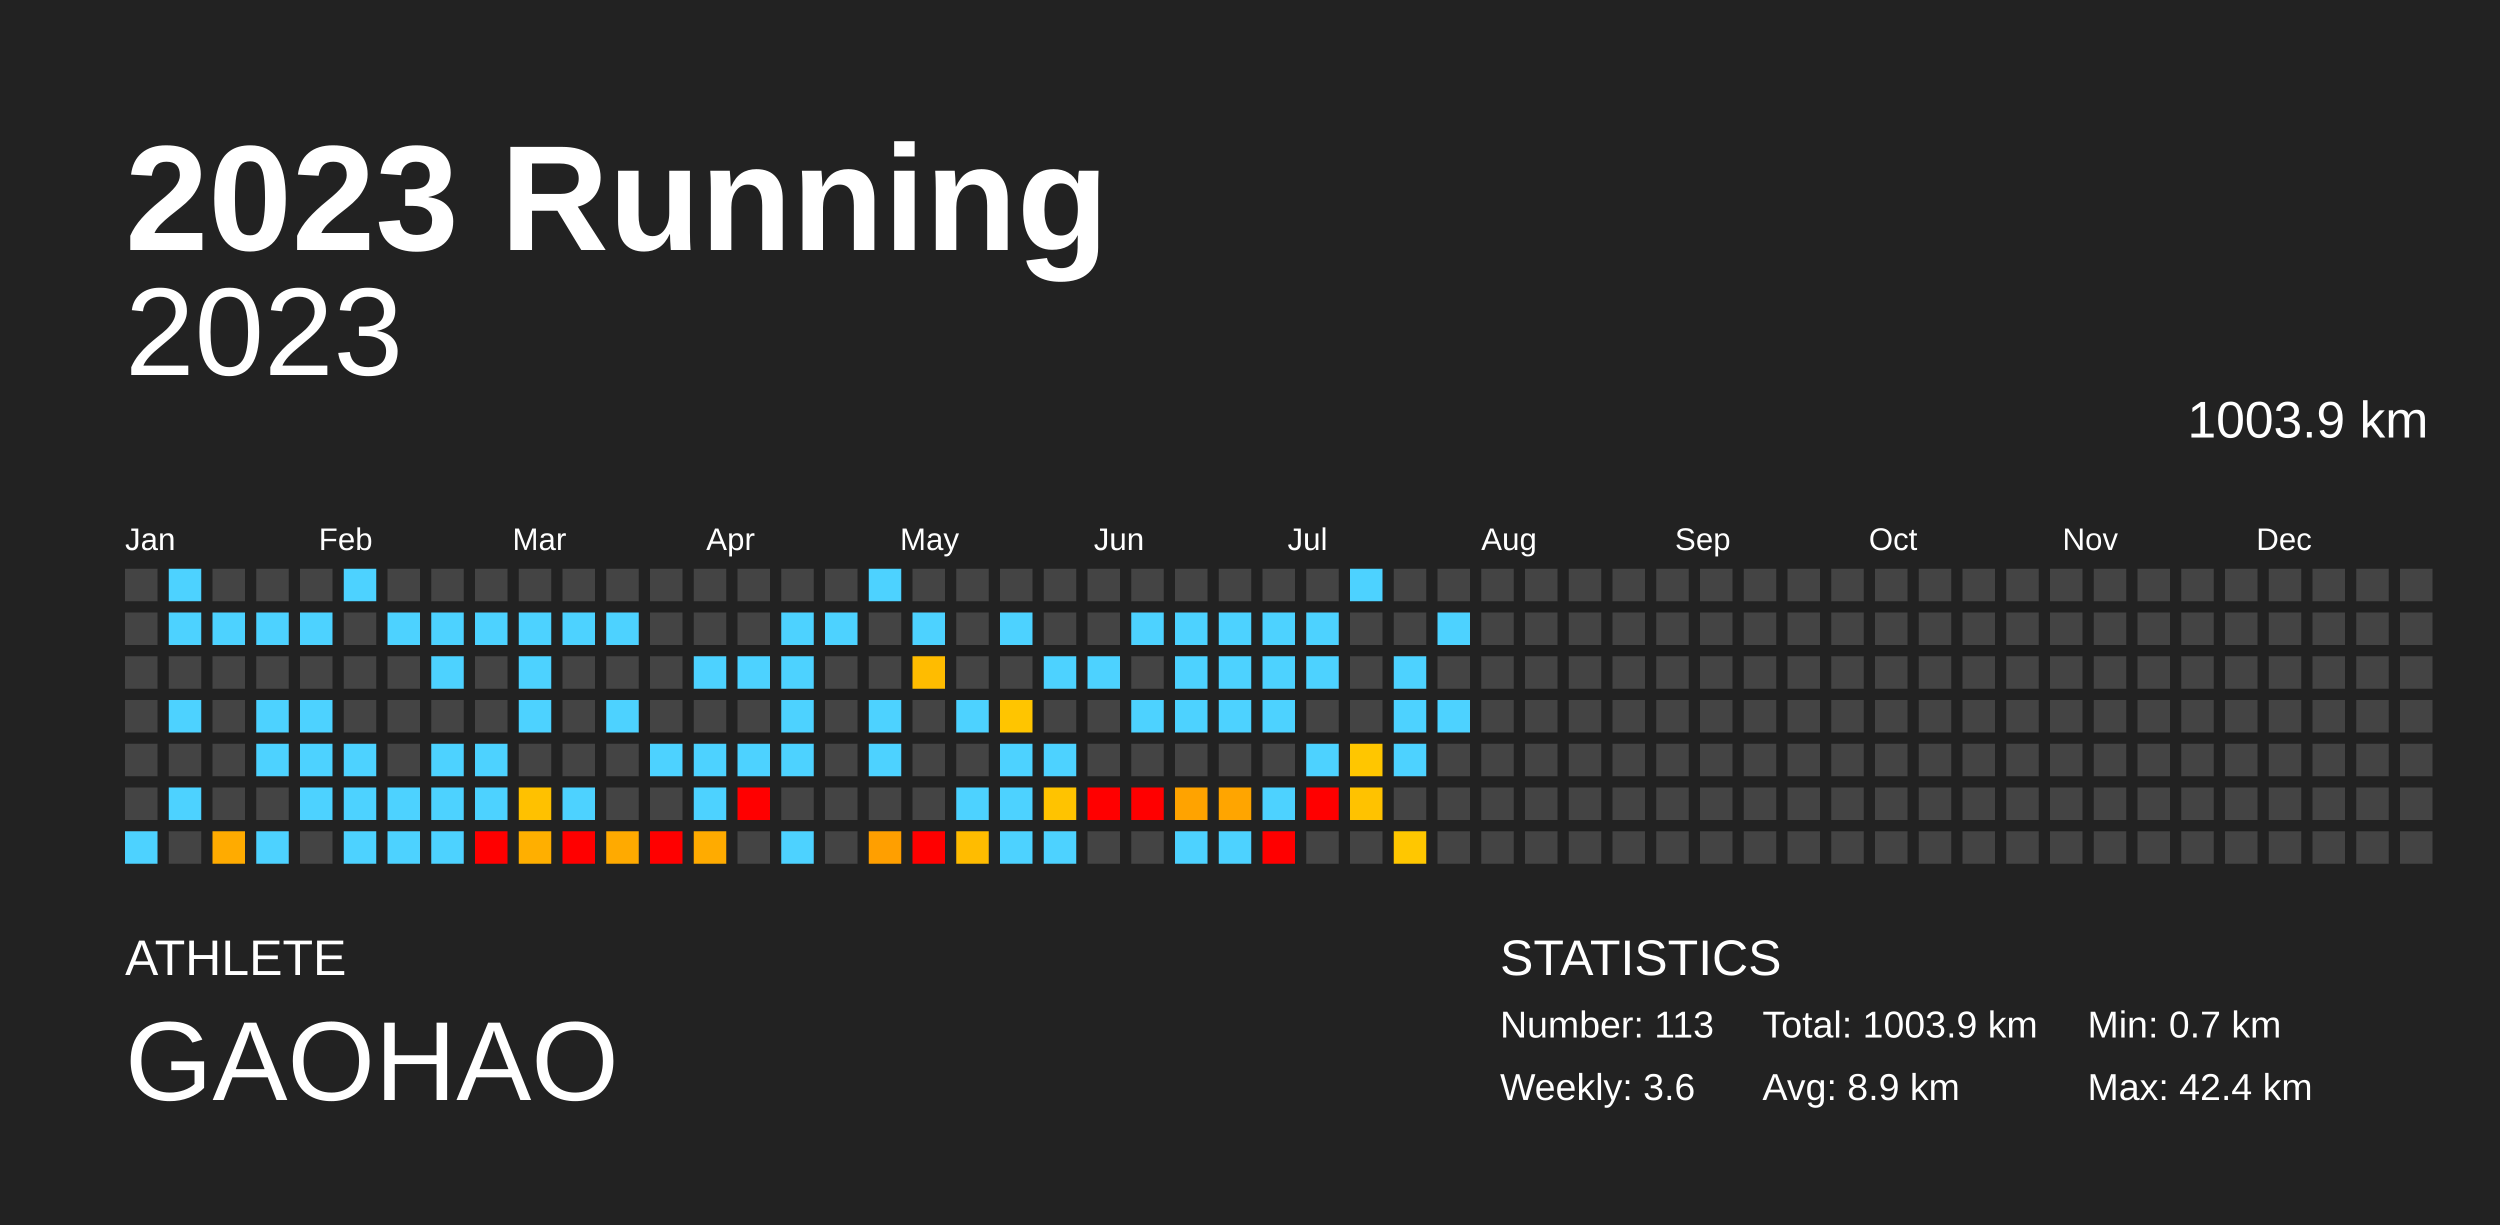
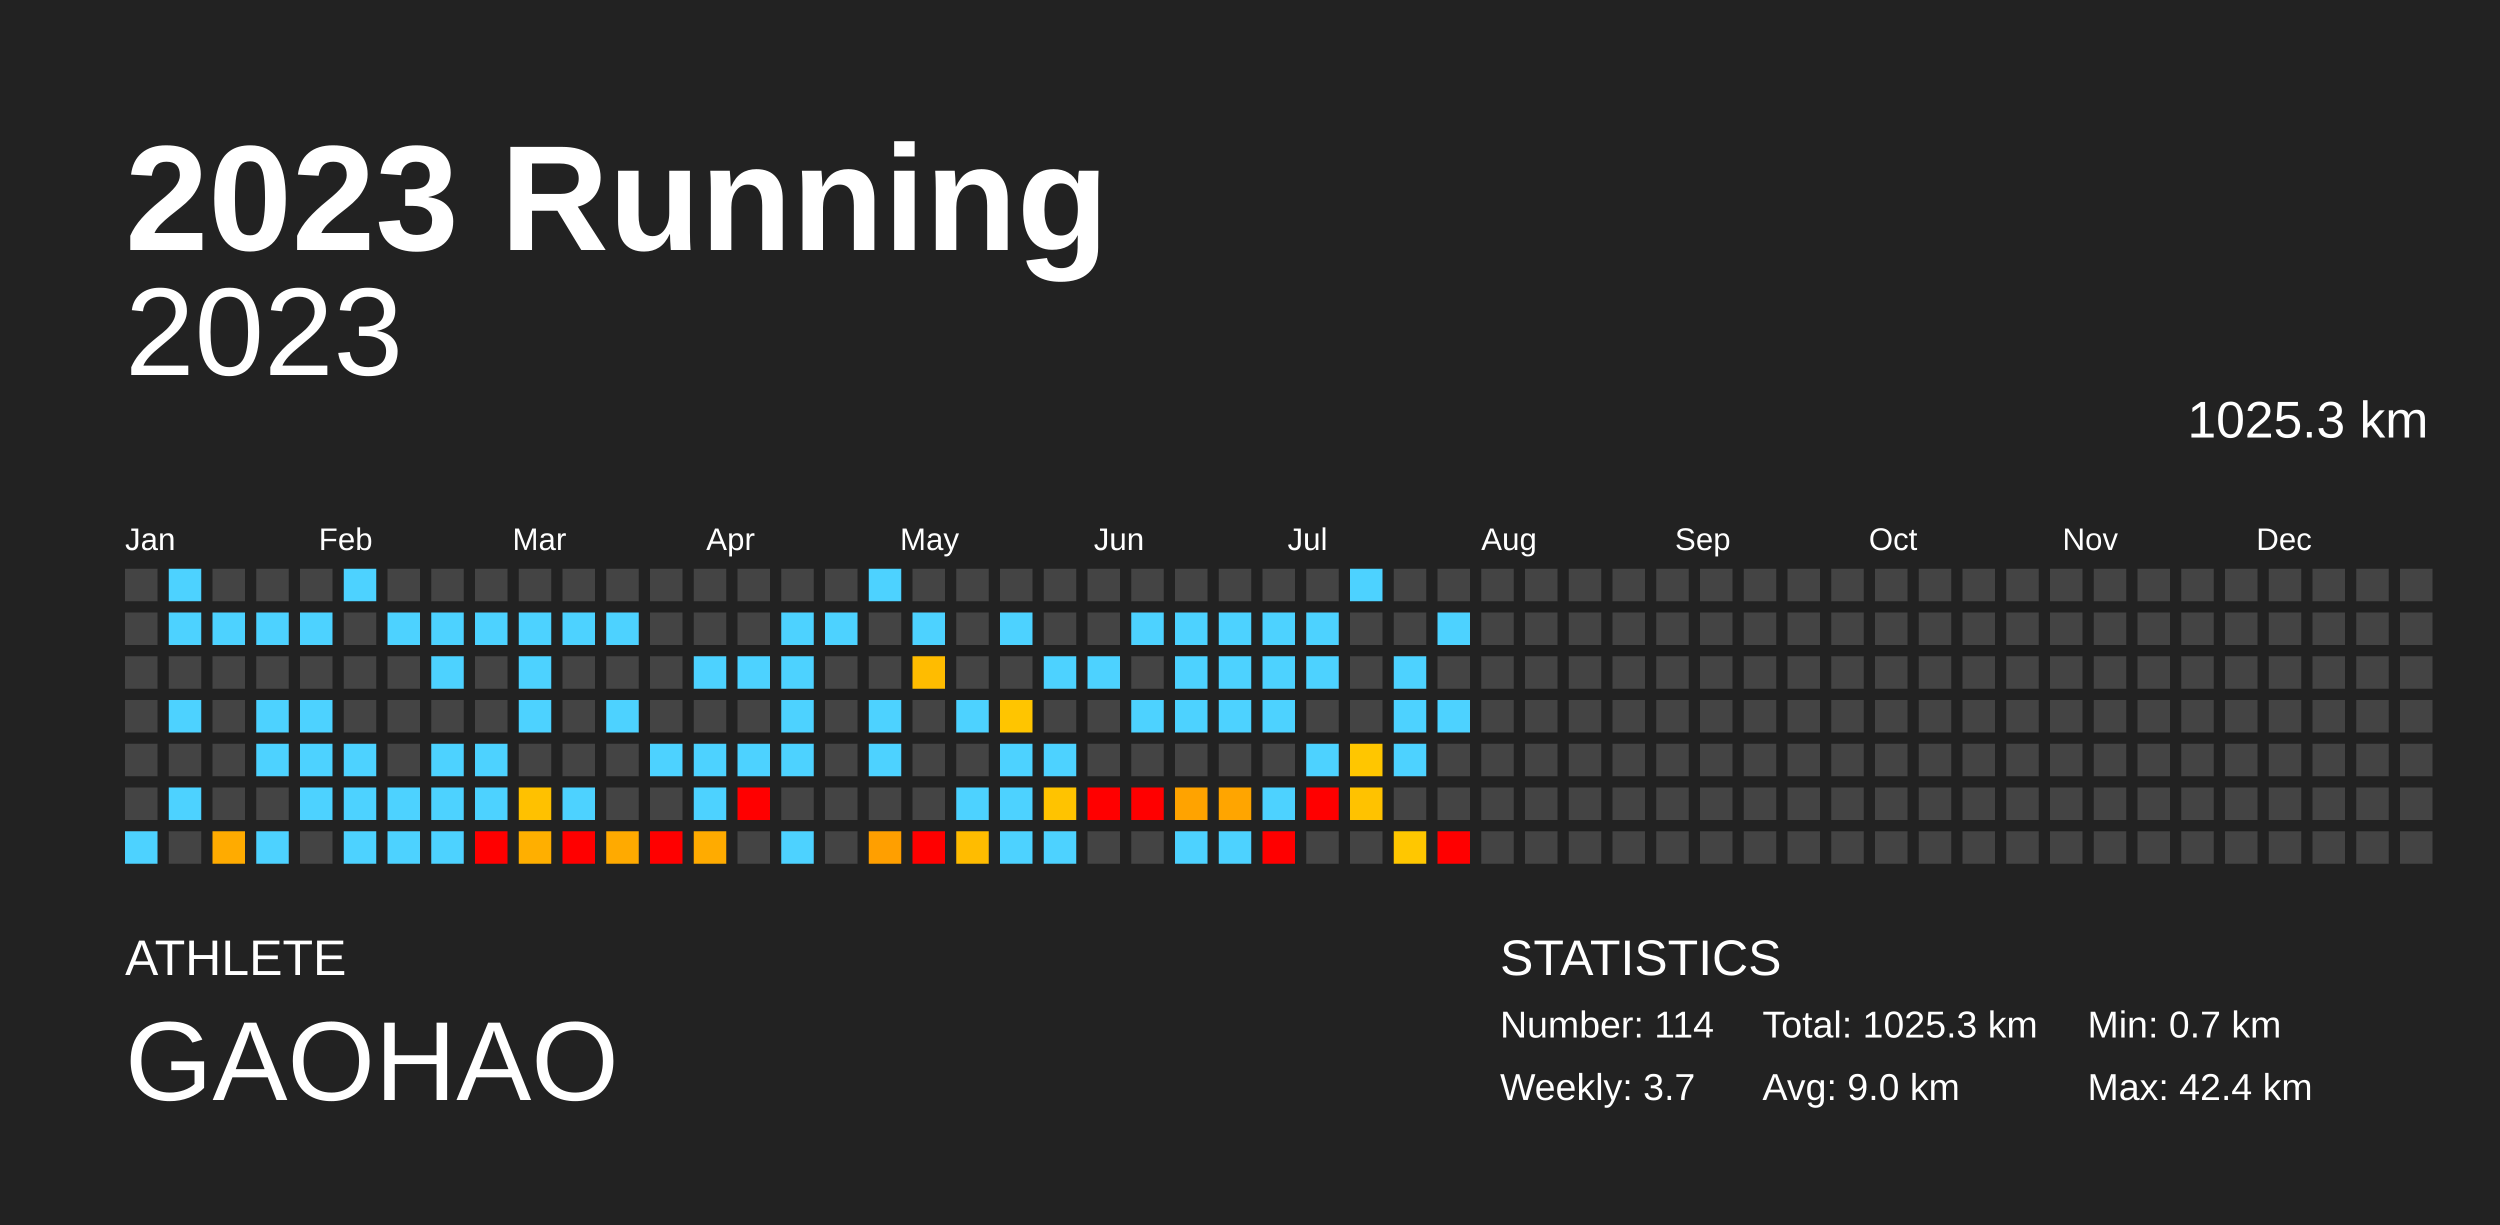
<svg xmlns="http://www.w3.org/2000/svg" baseProfile="full" height="98mm" version="1.1" viewBox="0,0,200,98" width="200mm">
  <defs />
  <rect fill="#222222" height="98" width="200" x="0" y="0" />
  <text fill="#FFFFFF" style="font-size:12px; font-family:Arial; font-weight:bold;" x="10" y="20">2023 Running</text>
  <text fill="#FFFFFF" style="font-size:4px; font-family:Arial" x="10" y="78">ATHLETE</text>
  <text fill="#FFFFFF" style="font-size:9px; font-family:Arial" x="10" y="88">GAOHAO</text>
  <text fill="#FFFFFF" style="font-size:4px; font-family:Arial" x="120" y="78">STATISTICS</text>
-   <text fill="#FFFFFF" style="font-size:3px; font-family:Arial" x="120" y="83">Number: 113</text>
-   <text fill="#FFFFFF" style="font-size:3px; font-family:Arial" x="120" y="88">Weekly: 3.6</text>
-   <text fill="#FFFFFF" style="font-size:3px; font-family:Arial" x="141" y="83">Total: 1003.9 km</text>
-   <text fill="#FFFFFF" style="font-size:3px; font-family:Arial" x="141" y="88">Avg: 8.9 km</text>
+   <text fill="#FFFFFF" style="font-size:3px; font-family:Arial" x="120" y="83">Number: 114</text>
+   <text fill="#FFFFFF" style="font-size:3px; font-family:Arial" x="120" y="88">Weekly: 3.7</text>
+   <text fill="#FFFFFF" style="font-size:3px; font-family:Arial" x="141" y="83">Total: 1025.3 km</text>
+   <text fill="#FFFFFF" style="font-size:3px; font-family:Arial" x="141" y="88">Avg: 9.0 km</text>
  <text fill="#FFFFFF" style="font-size:3px; font-family:Arial" x="167" y="83">Min: 0.7 km</text>
  <text fill="#FFFFFF" style="font-size:3px; font-family:Arial" x="167" y="88">Max: 42.4 km</text>
  <text alignment-baseline="hanging" fill="#FFFFFF" style="font-size:10.0px; font-family:Arial;" x="10" y="30">2023</text>
-   <text alignment-baseline="hanging" fill="#FFFFFF" style="font-size:4.125px; font-family:Arial;" x="175" y="35">1003.9 km</text>
+   <text alignment-baseline="hanging" fill="#FFFFFF" style="font-size:4.125px; font-family:Arial;" x="175" y="35">1025.3 km</text>
  <text fill="#FFFFFF" style="font-size:2.5px; font-family:Arial" x="10.0" y="44">Jan</text>
  <text fill="#FFFFFF" style="font-size:2.5px; font-family:Arial" x="25.5" y="44">Feb</text>
  <text fill="#FFFFFF" style="font-size:2.5px; font-family:Arial" x="41.0" y="44">Mar</text>
  <text fill="#FFFFFF" style="font-size:2.5px; font-family:Arial" x="56.5" y="44">Apr</text>
  <text fill="#FFFFFF" style="font-size:2.5px; font-family:Arial" x="72.0" y="44">May</text>
  <text fill="#FFFFFF" style="font-size:2.5px; font-family:Arial" x="87.5" y="44">Jun</text>
  <text fill="#FFFFFF" style="font-size:2.5px; font-family:Arial" x="103.0" y="44">Jul</text>
  <text fill="#FFFFFF" style="font-size:2.5px; font-family:Arial" x="118.5" y="44">Aug</text>
  <text fill="#FFFFFF" style="font-size:2.5px; font-family:Arial" x="134.0" y="44">Sep</text>
  <text fill="#FFFFFF" style="font-size:2.5px; font-family:Arial" x="149.5" y="44">Oct</text>
  <text fill="#FFFFFF" style="font-size:2.5px; font-family:Arial" x="165.0" y="44">Nov</text>
  <text fill="#FFFFFF" style="font-size:2.5px; font-family:Arial" x="180.5" y="44">Dec</text>
  <rect fill="#444444" height="2.6" width="2.6" x="10.0" y="45.5" />
  <rect fill="#444444" height="2.6" width="2.6" x="10.0" y="49.0" />
  <rect fill="#444444" height="2.6" width="2.6" x="10.0" y="52.5" />
  <rect fill="#444444" height="2.6" width="2.6" x="10.0" y="56.0" />
  <rect fill="#444444" height="2.6" width="2.6" x="10.0" y="59.5" />
  <rect fill="#444444" height="2.6" width="2.6" x="10.0" y="63.0" />
  <rect fill="#4dd2ff" height="2.6" width="2.6" x="10.0" y="66.5" />
  <rect fill="#4dd2ff" height="2.6" width="2.6" x="13.5" y="45.5" />
  <rect fill="#4dd2ff" height="2.6" width="2.6" x="13.5" y="49.0" />
  <rect fill="#444444" height="2.6" width="2.6" x="13.5" y="52.5" />
  <rect fill="#4dd2ff" height="2.6" width="2.6" x="13.5" y="56.0" />
  <rect fill="#444444" height="2.6" width="2.6" x="13.5" y="59.5" />
  <rect fill="#4dd2ff" height="2.6" width="2.6" x="13.5" y="63.0" />
  <rect fill="#444444" height="2.6" width="2.6" x="13.5" y="66.5" />
  <rect fill="#444444" height="2.6" width="2.6" x="17.0" y="45.5" />
  <rect fill="#4dd2ff" height="2.6" width="2.6" x="17.0" y="49.0" />
  <rect fill="#444444" height="2.6" width="2.6" x="17.0" y="52.5" />
  <rect fill="#444444" height="2.6" width="2.6" x="17.0" y="56.0" />
  <rect fill="#444444" height="2.6" width="2.6" x="17.0" y="59.5" />
  <rect fill="#444444" height="2.6" width="2.6" x="17.0" y="63.0" />
  <rect fill="#ffab00" height="2.6" width="2.6" x="17.0" y="66.5" />
  <rect fill="#444444" height="2.6" width="2.6" x="20.5" y="45.5" />
  <rect fill="#4dd2ff" height="2.6" width="2.6" x="20.5" y="49.0" />
  <rect fill="#444444" height="2.6" width="2.6" x="20.5" y="52.5" />
  <rect fill="#4dd2ff" height="2.6" width="2.6" x="20.5" y="56.0" />
  <rect fill="#4dd2ff" height="2.6" width="2.6" x="20.5" y="59.5" />
  <rect fill="#444444" height="2.6" width="2.6" x="20.5" y="63.0" />
  <rect fill="#4dd2ff" height="2.6" width="2.6" x="20.5" y="66.5" />
  <rect fill="#444444" height="2.6" width="2.6" x="24.0" y="45.5" />
  <rect fill="#4dd2ff" height="2.6" width="2.6" x="24.0" y="49.0" />
  <rect fill="#444444" height="2.6" width="2.6" x="24.0" y="52.5" />
  <rect fill="#4dd2ff" height="2.6" width="2.6" x="24.0" y="56.0" />
  <rect fill="#4dd2ff" height="2.6" width="2.6" x="24.0" y="59.5" />
  <rect fill="#4dd2ff" height="2.6" width="2.6" x="24.0" y="63.0" />
  <rect fill="#444444" height="2.6" width="2.6" x="24.0" y="66.5" />
  <rect fill="#4dd2ff" height="2.6" width="2.6" x="27.5" y="45.5" />
  <rect fill="#444444" height="2.6" width="2.6" x="27.5" y="49.0" />
  <rect fill="#444444" height="2.6" width="2.6" x="27.5" y="52.5" />
  <rect fill="#444444" height="2.6" width="2.6" x="27.5" y="56.0" />
  <rect fill="#4dd2ff" height="2.6" width="2.6" x="27.5" y="59.5" />
  <rect fill="#4dd2ff" height="2.6" width="2.6" x="27.5" y="63.0" />
  <rect fill="#4dd2ff" height="2.6" width="2.6" x="27.5" y="66.5" />
  <rect fill="#444444" height="2.6" width="2.6" x="31.0" y="45.5" />
  <rect fill="#4dd2ff" height="2.6" width="2.6" x="31.0" y="49.0" />
  <rect fill="#444444" height="2.6" width="2.6" x="31.0" y="52.5" />
  <rect fill="#444444" height="2.6" width="2.6" x="31.0" y="56.0" />
  <rect fill="#444444" height="2.6" width="2.6" x="31.0" y="59.5" />
  <rect fill="#4dd2ff" height="2.6" width="2.6" x="31.0" y="63.0" />
  <rect fill="#4dd2ff" height="2.6" width="2.6" x="31.0" y="66.5" />
  <rect fill="#444444" height="2.6" width="2.6" x="34.5" y="45.5" />
  <rect fill="#4dd2ff" height="2.6" width="2.6" x="34.5" y="49.0" />
  <rect fill="#4dd2ff" height="2.6" width="2.6" x="34.5" y="52.5" />
  <rect fill="#444444" height="2.6" width="2.6" x="34.5" y="56.0" />
  <rect fill="#4dd2ff" height="2.6" width="2.6" x="34.5" y="59.5" />
  <rect fill="#4dd2ff" height="2.6" width="2.6" x="34.5" y="63.0" />
  <rect fill="#4dd2ff" height="2.6" width="2.6" x="34.5" y="66.5" />
  <rect fill="#444444" height="2.6" width="2.6" x="38.0" y="45.5" />
  <rect fill="#4dd2ff" height="2.6" width="2.6" x="38.0" y="49.0" />
  <rect fill="#444444" height="2.6" width="2.6" x="38.0" y="52.5" />
  <rect fill="#444444" height="2.6" width="2.6" x="38.0" y="56.0" />
  <rect fill="#4dd2ff" height="2.6" width="2.6" x="38.0" y="59.5" />
  <rect fill="#4dd2ff" height="2.6" width="2.6" x="38.0" y="63.0" />
  <rect fill="red" height="2.6" width="2.6" x="38.0" y="66.5" />
  <rect fill="#444444" height="2.6" width="2.6" x="41.5" y="45.5" />
  <rect fill="#4dd2ff" height="2.6" width="2.6" x="41.5" y="49.0" />
  <rect fill="#4dd2ff" height="2.6" width="2.6" x="41.5" y="52.5" />
  <rect fill="#4dd2ff" height="2.6" width="2.6" x="41.5" y="56.0" />
  <rect fill="#444444" height="2.6" width="2.6" x="41.5" y="59.5" />
  <rect fill="#ffc100" height="2.6" width="2.6" x="41.5" y="63.0" />
  <rect fill="#ffaf00" height="2.6" width="2.6" x="41.5" y="66.5" />
  <rect fill="#444444" height="2.6" width="2.6" x="45.0" y="45.5" />
  <rect fill="#4dd2ff" height="2.6" width="2.6" x="45.0" y="49.0" />
  <rect fill="#444444" height="2.6" width="2.6" x="45.0" y="52.5" />
  <rect fill="#444444" height="2.6" width="2.6" x="45.0" y="56.0" />
  <rect fill="#444444" height="2.6" width="2.6" x="45.0" y="59.5" />
  <rect fill="#4dd2ff" height="2.6" width="2.6" x="45.0" y="63.0" />
  <rect fill="red" height="2.6" width="2.6" x="45.0" y="66.5" />
  <rect fill="#444444" height="2.6" width="2.6" x="48.5" y="45.5" />
  <rect fill="#4dd2ff" height="2.6" width="2.6" x="48.5" y="49.0" />
  <rect fill="#444444" height="2.6" width="2.6" x="48.5" y="52.5" />
  <rect fill="#4dd2ff" height="2.6" width="2.6" x="48.5" y="56.0" />
  <rect fill="#444444" height="2.6" width="2.6" x="48.5" y="59.5" />
  <rect fill="#444444" height="2.6" width="2.6" x="48.5" y="63.0" />
  <rect fill="#ffaa00" height="2.6" width="2.6" x="48.5" y="66.5" />
  <rect fill="#444444" height="2.6" width="2.6" x="52.0" y="45.5" />
  <rect fill="#444444" height="2.6" width="2.6" x="52.0" y="49.0" />
  <rect fill="#444444" height="2.6" width="2.6" x="52.0" y="52.5" />
  <rect fill="#444444" height="2.6" width="2.6" x="52.0" y="56.0" />
  <rect fill="#4dd2ff" height="2.6" width="2.6" x="52.0" y="59.5" />
  <rect fill="#444444" height="2.6" width="2.6" x="52.0" y="63.0" />
  <rect fill="red" height="2.6" width="2.6" x="52.0" y="66.5" />
  <rect fill="#444444" height="2.6" width="2.6" x="55.5" y="45.5" />
  <rect fill="#444444" height="2.6" width="2.6" x="55.5" y="49.0" />
  <rect fill="#4dd2ff" height="2.6" width="2.6" x="55.5" y="52.5" />
  <rect fill="#444444" height="2.6" width="2.6" x="55.5" y="56.0" />
  <rect fill="#4dd2ff" height="2.6" width="2.6" x="55.5" y="59.5" />
  <rect fill="#4dd2ff" height="2.6" width="2.6" x="55.5" y="63.0" />
  <rect fill="#ffab00" height="2.6" width="2.6" x="55.5" y="66.5" />
  <rect fill="#444444" height="2.6" width="2.6" x="59.0" y="45.5" />
  <rect fill="#444444" height="2.6" width="2.6" x="59.0" y="49.0" />
  <rect fill="#4dd2ff" height="2.6" width="2.6" x="59.0" y="52.5" />
  <rect fill="#444444" height="2.6" width="2.6" x="59.0" y="56.0" />
  <rect fill="#4dd2ff" height="2.6" width="2.6" x="59.0" y="59.5" />
  <rect fill="red" height="2.6" width="2.6" x="59.0" y="63.0" />
  <rect fill="#444444" height="2.6" width="2.6" x="59.0" y="66.5" />
  <rect fill="#444444" height="2.6" width="2.6" x="62.5" y="45.5" />
  <rect fill="#4dd2ff" height="2.6" width="2.6" x="62.5" y="49.0" />
  <rect fill="#4dd2ff" height="2.6" width="2.6" x="62.5" y="52.5" />
  <rect fill="#4dd2ff" height="2.6" width="2.6" x="62.5" y="56.0" />
  <rect fill="#4dd2ff" height="2.6" width="2.6" x="62.5" y="59.5" />
  <rect fill="#444444" height="2.6" width="2.6" x="62.5" y="63.0" />
  <rect fill="#4dd2ff" height="2.6" width="2.6" x="62.5" y="66.5" />
  <rect fill="#444444" height="2.6" width="2.6" x="66.0" y="45.5" />
  <rect fill="#4dd2ff" height="2.6" width="2.6" x="66.0" y="49.0" />
  <rect fill="#444444" height="2.6" width="2.6" x="66.0" y="52.5" />
  <rect fill="#444444" height="2.6" width="2.6" x="66.0" y="56.0" />
  <rect fill="#444444" height="2.6" width="2.6" x="66.0" y="59.5" />
  <rect fill="#444444" height="2.6" width="2.6" x="66.0" y="63.0" />
  <rect fill="#444444" height="2.6" width="2.6" x="66.0" y="66.5" />
  <rect fill="#4dd2ff" height="2.6" width="2.6" x="69.5" y="45.5" />
  <rect fill="#444444" height="2.6" width="2.6" x="69.5" y="49.0" />
  <rect fill="#444444" height="2.6" width="2.6" x="69.5" y="52.5" />
  <rect fill="#4dd2ff" height="2.6" width="2.6" x="69.5" y="56.0" />
  <rect fill="#4dd2ff" height="2.6" width="2.6" x="69.5" y="59.5" />
  <rect fill="#444444" height="2.6" width="2.6" x="69.5" y="63.0" />
  <rect fill="#ff9f00" height="2.6" width="2.6" x="69.5" y="66.5" />
  <rect fill="#444444" height="2.6" width="2.6" x="73.0" y="45.5" />
  <rect fill="#4dd2ff" height="2.6" width="2.6" x="73.0" y="49.0" />
  <rect fill="#ffbc00" height="2.6" width="2.6" x="73.0" y="52.5" />
  <rect fill="#444444" height="2.6" width="2.6" x="73.0" y="56.0" />
  <rect fill="#444444" height="2.6" width="2.6" x="73.0" y="59.5" />
  <rect fill="#444444" height="2.6" width="2.6" x="73.0" y="63.0" />
  <rect fill="red" height="2.6" width="2.6" x="73.0" y="66.5" />
  <rect fill="#444444" height="2.6" width="2.6" x="76.5" y="45.5" />
  <rect fill="#444444" height="2.6" width="2.6" x="76.5" y="49.0" />
  <rect fill="#444444" height="2.6" width="2.6" x="76.5" y="52.5" />
  <rect fill="#4dd2ff" height="2.6" width="2.6" x="76.5" y="56.0" />
  <rect fill="#444444" height="2.6" width="2.6" x="76.5" y="59.5" />
  <rect fill="#4dd2ff" height="2.6" width="2.6" x="76.5" y="63.0" />
  <rect fill="#ffbc00" height="2.6" width="2.6" x="76.5" y="66.5" />
  <rect fill="#444444" height="2.6" width="2.6" x="80.0" y="45.5" />
  <rect fill="#4dd2ff" height="2.6" width="2.6" x="80.0" y="49.0" />
  <rect fill="#444444" height="2.6" width="2.6" x="80.0" y="52.5" />
  <rect fill="#ffc500" height="2.6" width="2.6" x="80.0" y="56.0" />
  <rect fill="#4dd2ff" height="2.6" width="2.6" x="80.0" y="59.5" />
  <rect fill="#4dd2ff" height="2.6" width="2.6" x="80.0" y="63.0" />
  <rect fill="#4dd2ff" height="2.6" width="2.6" x="80.0" y="66.5" />
  <rect fill="#444444" height="2.6" width="2.6" x="83.5" y="45.5" />
  <rect fill="#444444" height="2.6" width="2.6" x="83.5" y="49.0" />
  <rect fill="#4dd2ff" height="2.6" width="2.6" x="83.5" y="52.5" />
  <rect fill="#444444" height="2.6" width="2.6" x="83.5" y="56.0" />
  <rect fill="#4dd2ff" height="2.6" width="2.6" x="83.5" y="59.5" />
  <rect fill="#ffc300" height="2.6" width="2.6" x="83.5" y="63.0" />
  <rect fill="#4dd2ff" height="2.6" width="2.6" x="83.5" y="66.5" />
  <rect fill="#444444" height="2.6" width="2.6" x="87.0" y="45.5" />
  <rect fill="#444444" height="2.6" width="2.6" x="87.0" y="49.0" />
  <rect fill="#4dd2ff" height="2.6" width="2.6" x="87.0" y="52.5" />
  <rect fill="#444444" height="2.6" width="2.6" x="87.0" y="56.0" />
  <rect fill="#444444" height="2.6" width="2.6" x="87.0" y="59.5" />
  <rect fill="red" height="2.6" width="2.6" x="87.0" y="63.0" />
  <rect fill="#444444" height="2.6" width="2.6" x="87.0" y="66.5" />
  <rect fill="#444444" height="2.6" width="2.6" x="90.5" y="45.5" />
  <rect fill="#4dd2ff" height="2.6" width="2.6" x="90.5" y="49.0" />
  <rect fill="#444444" height="2.6" width="2.6" x="90.5" y="52.5" />
  <rect fill="#4dd2ff" height="2.6" width="2.6" x="90.5" y="56.0" />
  <rect fill="#444444" height="2.6" width="2.6" x="90.5" y="59.5" />
  <rect fill="red" height="2.6" width="2.6" x="90.5" y="63.0" />
  <rect fill="#444444" height="2.6" width="2.6" x="90.5" y="66.5" />
  <rect fill="#444444" height="2.6" width="2.6" x="94.0" y="45.5" />
  <rect fill="#4dd2ff" height="2.6" width="2.6" x="94.0" y="49.0" />
  <rect fill="#4dd2ff" height="2.6" width="2.6" x="94.0" y="52.5" />
  <rect fill="#4dd2ff" height="2.6" width="2.6" x="94.0" y="56.0" />
  <rect fill="#444444" height="2.6" width="2.6" x="94.0" y="59.5" />
  <rect fill="#ffa300" height="2.6" width="2.6" x="94.0" y="63.0" />
  <rect fill="#4dd2ff" height="2.6" width="2.6" x="94.0" y="66.5" />
  <rect fill="#444444" height="2.6" width="2.6" x="97.5" y="45.5" />
  <rect fill="#4dd2ff" height="2.6" width="2.6" x="97.5" y="49.0" />
  <rect fill="#4dd2ff" height="2.6" width="2.6" x="97.5" y="52.5" />
  <rect fill="#4dd2ff" height="2.6" width="2.6" x="97.5" y="56.0" />
  <rect fill="#444444" height="2.6" width="2.6" x="97.5" y="59.5" />
  <rect fill="#ffa500" height="2.6" width="2.6" x="97.5" y="63.0" />
  <rect fill="#4dd2ff" height="2.6" width="2.6" x="97.5" y="66.5" />
  <rect fill="#444444" height="2.6" width="2.6" x="101.0" y="45.5" />
  <rect fill="#4dd2ff" height="2.6" width="2.6" x="101.0" y="49.0" />
  <rect fill="#4dd2ff" height="2.6" width="2.6" x="101.0" y="52.5" />
  <rect fill="#4dd2ff" height="2.6" width="2.6" x="101.0" y="56.0" />
  <rect fill="#444444" height="2.6" width="2.6" x="101.0" y="59.5" />
  <rect fill="#4dd2ff" height="2.6" width="2.6" x="101.0" y="63.0" />
  <rect fill="red" height="2.6" width="2.6" x="101.0" y="66.5" />
  <rect fill="#444444" height="2.6" width="2.6" x="104.5" y="45.5" />
  <rect fill="#4dd2ff" height="2.6" width="2.6" x="104.5" y="49.0" />
  <rect fill="#4dd2ff" height="2.6" width="2.6" x="104.5" y="52.5" />
  <rect fill="#444444" height="2.6" width="2.6" x="104.5" y="56.0" />
  <rect fill="#4dd2ff" height="2.6" width="2.6" x="104.5" y="59.5" />
  <rect fill="red" height="2.6" width="2.6" x="104.5" y="63.0" />
  <rect fill="#444444" height="2.6" width="2.6" x="104.5" y="66.5" />
  <rect fill="#4dd2ff" height="2.6" width="2.6" x="108.0" y="45.5" />
  <rect fill="#444444" height="2.6" width="2.6" x="108.0" y="49.0" />
  <rect fill="#444444" height="2.6" width="2.6" x="108.0" y="52.5" />
  <rect fill="#444444" height="2.6" width="2.6" x="108.0" y="56.0" />
  <rect fill="#ffc600" height="2.6" width="2.6" x="108.0" y="59.5" />
  <rect fill="#ffc200" height="2.6" width="2.6" x="108.0" y="63.0" />
  <rect fill="#444444" height="2.6" width="2.6" x="108.0" y="66.5" />
  <rect fill="#444444" height="2.6" width="2.6" x="111.5" y="45.5" />
  <rect fill="#444444" height="2.6" width="2.6" x="111.5" y="49.0" />
  <rect fill="#4dd2ff" height="2.6" width="2.6" x="111.5" y="52.5" />
  <rect fill="#4dd2ff" height="2.6" width="2.6" x="111.5" y="56.0" />
  <rect fill="#4dd2ff" height="2.6" width="2.6" x="111.5" y="59.5" />
  <rect fill="#444444" height="2.6" width="2.6" x="111.5" y="63.0" />
  <rect fill="#ffc700" height="2.6" width="2.6" x="111.5" y="66.5" />
  <rect fill="#444444" height="2.6" width="2.6" x="115.0" y="45.5" />
  <rect fill="#4dd2ff" height="2.6" width="2.6" x="115.0" y="49.0" />
  <rect fill="#444444" height="2.6" width="2.6" x="115.0" y="52.5" />
  <rect fill="#4dd2ff" height="2.6" width="2.6" x="115.0" y="56.0" />
  <rect fill="#444444" height="2.6" width="2.6" x="115.0" y="59.5" />
  <rect fill="#444444" height="2.6" width="2.6" x="115.0" y="63.0" />
-   <rect fill="#444444" height="2.6" width="2.6" x="115.0" y="66.5" />
+   <rect fill="red" height="2.6" width="2.6" x="115.0" y="66.5" />
  <rect fill="#444444" height="2.6" width="2.6" x="118.5" y="45.5" />
  <rect fill="#444444" height="2.6" width="2.6" x="118.5" y="49.0" />
  <rect fill="#444444" height="2.6" width="2.6" x="118.5" y="52.5" />
  <rect fill="#444444" height="2.6" width="2.6" x="118.5" y="56.0" />
  <rect fill="#444444" height="2.6" width="2.6" x="118.5" y="59.5" />
  <rect fill="#444444" height="2.6" width="2.6" x="118.5" y="63.0" />
  <rect fill="#444444" height="2.6" width="2.6" x="118.5" y="66.5" />
  <rect fill="#444444" height="2.6" width="2.6" x="122.0" y="45.5" />
  <rect fill="#444444" height="2.6" width="2.6" x="122.0" y="49.0" />
  <rect fill="#444444" height="2.6" width="2.6" x="122.0" y="52.5" />
  <rect fill="#444444" height="2.6" width="2.6" x="122.0" y="56.0" />
  <rect fill="#444444" height="2.6" width="2.6" x="122.0" y="59.5" />
  <rect fill="#444444" height="2.6" width="2.6" x="122.0" y="63.0" />
  <rect fill="#444444" height="2.6" width="2.6" x="122.0" y="66.5" />
  <rect fill="#444444" height="2.6" width="2.6" x="125.5" y="45.5" />
  <rect fill="#444444" height="2.6" width="2.6" x="125.5" y="49.0" />
  <rect fill="#444444" height="2.6" width="2.6" x="125.5" y="52.5" />
  <rect fill="#444444" height="2.6" width="2.6" x="125.5" y="56.0" />
  <rect fill="#444444" height="2.6" width="2.6" x="125.5" y="59.5" />
  <rect fill="#444444" height="2.6" width="2.6" x="125.5" y="63.0" />
  <rect fill="#444444" height="2.6" width="2.6" x="125.5" y="66.5" />
  <rect fill="#444444" height="2.6" width="2.6" x="129.0" y="45.5" />
  <rect fill="#444444" height="2.6" width="2.6" x="129.0" y="49.0" />
  <rect fill="#444444" height="2.6" width="2.6" x="129.0" y="52.5" />
  <rect fill="#444444" height="2.6" width="2.6" x="129.0" y="56.0" />
  <rect fill="#444444" height="2.6" width="2.6" x="129.0" y="59.5" />
  <rect fill="#444444" height="2.6" width="2.6" x="129.0" y="63.0" />
  <rect fill="#444444" height="2.6" width="2.6" x="129.0" y="66.5" />
  <rect fill="#444444" height="2.6" width="2.6" x="132.5" y="45.5" />
  <rect fill="#444444" height="2.6" width="2.6" x="132.5" y="49.0" />
  <rect fill="#444444" height="2.6" width="2.6" x="132.5" y="52.5" />
  <rect fill="#444444" height="2.6" width="2.6" x="132.5" y="56.0" />
  <rect fill="#444444" height="2.6" width="2.6" x="132.5" y="59.5" />
  <rect fill="#444444" height="2.6" width="2.6" x="132.5" y="63.0" />
  <rect fill="#444444" height="2.6" width="2.6" x="132.5" y="66.5" />
  <rect fill="#444444" height="2.6" width="2.6" x="136.0" y="45.5" />
  <rect fill="#444444" height="2.6" width="2.6" x="136.0" y="49.0" />
  <rect fill="#444444" height="2.6" width="2.6" x="136.0" y="52.5" />
  <rect fill="#444444" height="2.6" width="2.6" x="136.0" y="56.0" />
  <rect fill="#444444" height="2.6" width="2.6" x="136.0" y="59.5" />
  <rect fill="#444444" height="2.6" width="2.6" x="136.0" y="63.0" />
  <rect fill="#444444" height="2.6" width="2.6" x="136.0" y="66.5" />
  <rect fill="#444444" height="2.6" width="2.6" x="139.5" y="45.5" />
  <rect fill="#444444" height="2.6" width="2.6" x="139.5" y="49.0" />
  <rect fill="#444444" height="2.6" width="2.6" x="139.5" y="52.5" />
  <rect fill="#444444" height="2.6" width="2.6" x="139.5" y="56.0" />
  <rect fill="#444444" height="2.6" width="2.6" x="139.5" y="59.5" />
  <rect fill="#444444" height="2.6" width="2.6" x="139.5" y="63.0" />
  <rect fill="#444444" height="2.6" width="2.6" x="139.5" y="66.5" />
  <rect fill="#444444" height="2.6" width="2.6" x="143.0" y="45.5" />
  <rect fill="#444444" height="2.6" width="2.6" x="143.0" y="49.0" />
  <rect fill="#444444" height="2.6" width="2.6" x="143.0" y="52.5" />
  <rect fill="#444444" height="2.6" width="2.6" x="143.0" y="56.0" />
  <rect fill="#444444" height="2.6" width="2.6" x="143.0" y="59.5" />
  <rect fill="#444444" height="2.6" width="2.6" x="143.0" y="63.0" />
  <rect fill="#444444" height="2.6" width="2.6" x="143.0" y="66.5" />
  <rect fill="#444444" height="2.6" width="2.6" x="146.5" y="45.5" />
  <rect fill="#444444" height="2.6" width="2.6" x="146.5" y="49.0" />
  <rect fill="#444444" height="2.6" width="2.6" x="146.5" y="52.5" />
  <rect fill="#444444" height="2.6" width="2.6" x="146.5" y="56.0" />
  <rect fill="#444444" height="2.6" width="2.6" x="146.5" y="59.5" />
  <rect fill="#444444" height="2.6" width="2.6" x="146.5" y="63.0" />
  <rect fill="#444444" height="2.6" width="2.6" x="146.5" y="66.5" />
  <rect fill="#444444" height="2.6" width="2.6" x="150.0" y="45.5" />
  <rect fill="#444444" height="2.6" width="2.6" x="150.0" y="49.0" />
  <rect fill="#444444" height="2.6" width="2.6" x="150.0" y="52.5" />
  <rect fill="#444444" height="2.6" width="2.6" x="150.0" y="56.0" />
  <rect fill="#444444" height="2.6" width="2.6" x="150.0" y="59.5" />
  <rect fill="#444444" height="2.6" width="2.6" x="150.0" y="63.0" />
  <rect fill="#444444" height="2.6" width="2.6" x="150.0" y="66.5" />
  <rect fill="#444444" height="2.6" width="2.6" x="153.5" y="45.5" />
  <rect fill="#444444" height="2.6" width="2.6" x="153.5" y="49.0" />
  <rect fill="#444444" height="2.6" width="2.6" x="153.5" y="52.5" />
  <rect fill="#444444" height="2.6" width="2.6" x="153.5" y="56.0" />
  <rect fill="#444444" height="2.6" width="2.6" x="153.5" y="59.5" />
  <rect fill="#444444" height="2.6" width="2.6" x="153.5" y="63.0" />
  <rect fill="#444444" height="2.6" width="2.6" x="153.5" y="66.5" />
  <rect fill="#444444" height="2.6" width="2.6" x="157.0" y="45.5" />
  <rect fill="#444444" height="2.6" width="2.6" x="157.0" y="49.0" />
  <rect fill="#444444" height="2.6" width="2.6" x="157.0" y="52.5" />
  <rect fill="#444444" height="2.6" width="2.6" x="157.0" y="56.0" />
  <rect fill="#444444" height="2.6" width="2.6" x="157.0" y="59.5" />
  <rect fill="#444444" height="2.6" width="2.6" x="157.0" y="63.0" />
  <rect fill="#444444" height="2.6" width="2.6" x="157.0" y="66.5" />
  <rect fill="#444444" height="2.6" width="2.6" x="160.5" y="45.5" />
  <rect fill="#444444" height="2.6" width="2.6" x="160.5" y="49.0" />
  <rect fill="#444444" height="2.6" width="2.6" x="160.5" y="52.5" />
  <rect fill="#444444" height="2.6" width="2.6" x="160.5" y="56.0" />
  <rect fill="#444444" height="2.6" width="2.6" x="160.5" y="59.5" />
  <rect fill="#444444" height="2.6" width="2.6" x="160.5" y="63.0" />
  <rect fill="#444444" height="2.6" width="2.6" x="160.5" y="66.5" />
  <rect fill="#444444" height="2.6" width="2.6" x="164.0" y="45.5" />
  <rect fill="#444444" height="2.6" width="2.6" x="164.0" y="49.0" />
  <rect fill="#444444" height="2.6" width="2.6" x="164.0" y="52.5" />
  <rect fill="#444444" height="2.6" width="2.6" x="164.0" y="56.0" />
  <rect fill="#444444" height="2.6" width="2.6" x="164.0" y="59.5" />
  <rect fill="#444444" height="2.6" width="2.6" x="164.0" y="63.0" />
  <rect fill="#444444" height="2.6" width="2.6" x="164.0" y="66.5" />
  <rect fill="#444444" height="2.6" width="2.6" x="167.5" y="45.5" />
  <rect fill="#444444" height="2.6" width="2.6" x="167.5" y="49.0" />
  <rect fill="#444444" height="2.6" width="2.6" x="167.5" y="52.5" />
  <rect fill="#444444" height="2.6" width="2.6" x="167.5" y="56.0" />
  <rect fill="#444444" height="2.6" width="2.6" x="167.5" y="59.5" />
  <rect fill="#444444" height="2.6" width="2.6" x="167.5" y="63.0" />
  <rect fill="#444444" height="2.6" width="2.6" x="167.5" y="66.5" />
  <rect fill="#444444" height="2.6" width="2.6" x="171.0" y="45.5" />
  <rect fill="#444444" height="2.6" width="2.6" x="171.0" y="49.0" />
  <rect fill="#444444" height="2.6" width="2.6" x="171.0" y="52.5" />
  <rect fill="#444444" height="2.6" width="2.6" x="171.0" y="56.0" />
  <rect fill="#444444" height="2.6" width="2.6" x="171.0" y="59.5" />
  <rect fill="#444444" height="2.6" width="2.6" x="171.0" y="63.0" />
  <rect fill="#444444" height="2.6" width="2.6" x="171.0" y="66.5" />
  <rect fill="#444444" height="2.6" width="2.6" x="174.5" y="45.5" />
  <rect fill="#444444" height="2.6" width="2.6" x="174.5" y="49.0" />
  <rect fill="#444444" height="2.6" width="2.6" x="174.5" y="52.5" />
  <rect fill="#444444" height="2.6" width="2.6" x="174.5" y="56.0" />
  <rect fill="#444444" height="2.6" width="2.6" x="174.5" y="59.5" />
  <rect fill="#444444" height="2.6" width="2.6" x="174.5" y="63.0" />
  <rect fill="#444444" height="2.6" width="2.6" x="174.5" y="66.5" />
  <rect fill="#444444" height="2.6" width="2.6" x="178.0" y="45.5" />
  <rect fill="#444444" height="2.6" width="2.6" x="178.0" y="49.0" />
  <rect fill="#444444" height="2.6" width="2.6" x="178.0" y="52.5" />
  <rect fill="#444444" height="2.6" width="2.6" x="178.0" y="56.0" />
  <rect fill="#444444" height="2.6" width="2.6" x="178.0" y="59.5" />
  <rect fill="#444444" height="2.6" width="2.6" x="178.0" y="63.0" />
  <rect fill="#444444" height="2.6" width="2.6" x="178.0" y="66.5" />
  <rect fill="#444444" height="2.6" width="2.6" x="181.5" y="45.5" />
  <rect fill="#444444" height="2.6" width="2.6" x="181.5" y="49.0" />
  <rect fill="#444444" height="2.6" width="2.6" x="181.5" y="52.5" />
  <rect fill="#444444" height="2.6" width="2.6" x="181.5" y="56.0" />
  <rect fill="#444444" height="2.6" width="2.6" x="181.5" y="59.5" />
  <rect fill="#444444" height="2.6" width="2.6" x="181.5" y="63.0" />
  <rect fill="#444444" height="2.6" width="2.6" x="181.5" y="66.5" />
  <rect fill="#444444" height="2.6" width="2.6" x="185.0" y="45.5" />
  <rect fill="#444444" height="2.6" width="2.6" x="185.0" y="49.0" />
  <rect fill="#444444" height="2.6" width="2.6" x="185.0" y="52.5" />
  <rect fill="#444444" height="2.6" width="2.6" x="185.0" y="56.0" />
  <rect fill="#444444" height="2.6" width="2.6" x="185.0" y="59.5" />
  <rect fill="#444444" height="2.6" width="2.6" x="185.0" y="63.0" />
  <rect fill="#444444" height="2.6" width="2.6" x="185.0" y="66.5" />
  <rect fill="#444444" height="2.6" width="2.6" x="188.5" y="45.5" />
  <rect fill="#444444" height="2.6" width="2.6" x="188.5" y="49.0" />
  <rect fill="#444444" height="2.6" width="2.6" x="188.5" y="52.5" />
  <rect fill="#444444" height="2.6" width="2.6" x="188.5" y="56.0" />
  <rect fill="#444444" height="2.6" width="2.6" x="188.5" y="59.5" />
  <rect fill="#444444" height="2.6" width="2.6" x="188.5" y="63.0" />
  <rect fill="#444444" height="2.6" width="2.6" x="188.5" y="66.5" />
  <rect fill="#444444" height="2.6" width="2.6" x="192.0" y="45.5" />
  <rect fill="#444444" height="2.6" width="2.6" x="192.0" y="49.0" />
  <rect fill="#444444" height="2.6" width="2.6" x="192.0" y="52.5" />
  <rect fill="#444444" height="2.6" width="2.6" x="192.0" y="56.0" />
  <rect fill="#444444" height="2.6" width="2.6" x="192.0" y="59.5" />
  <rect fill="#444444" height="2.6" width="2.6" x="192.0" y="63.0" />
  <rect fill="#444444" height="2.6" width="2.6" x="192.0" y="66.5" />
</svg>
